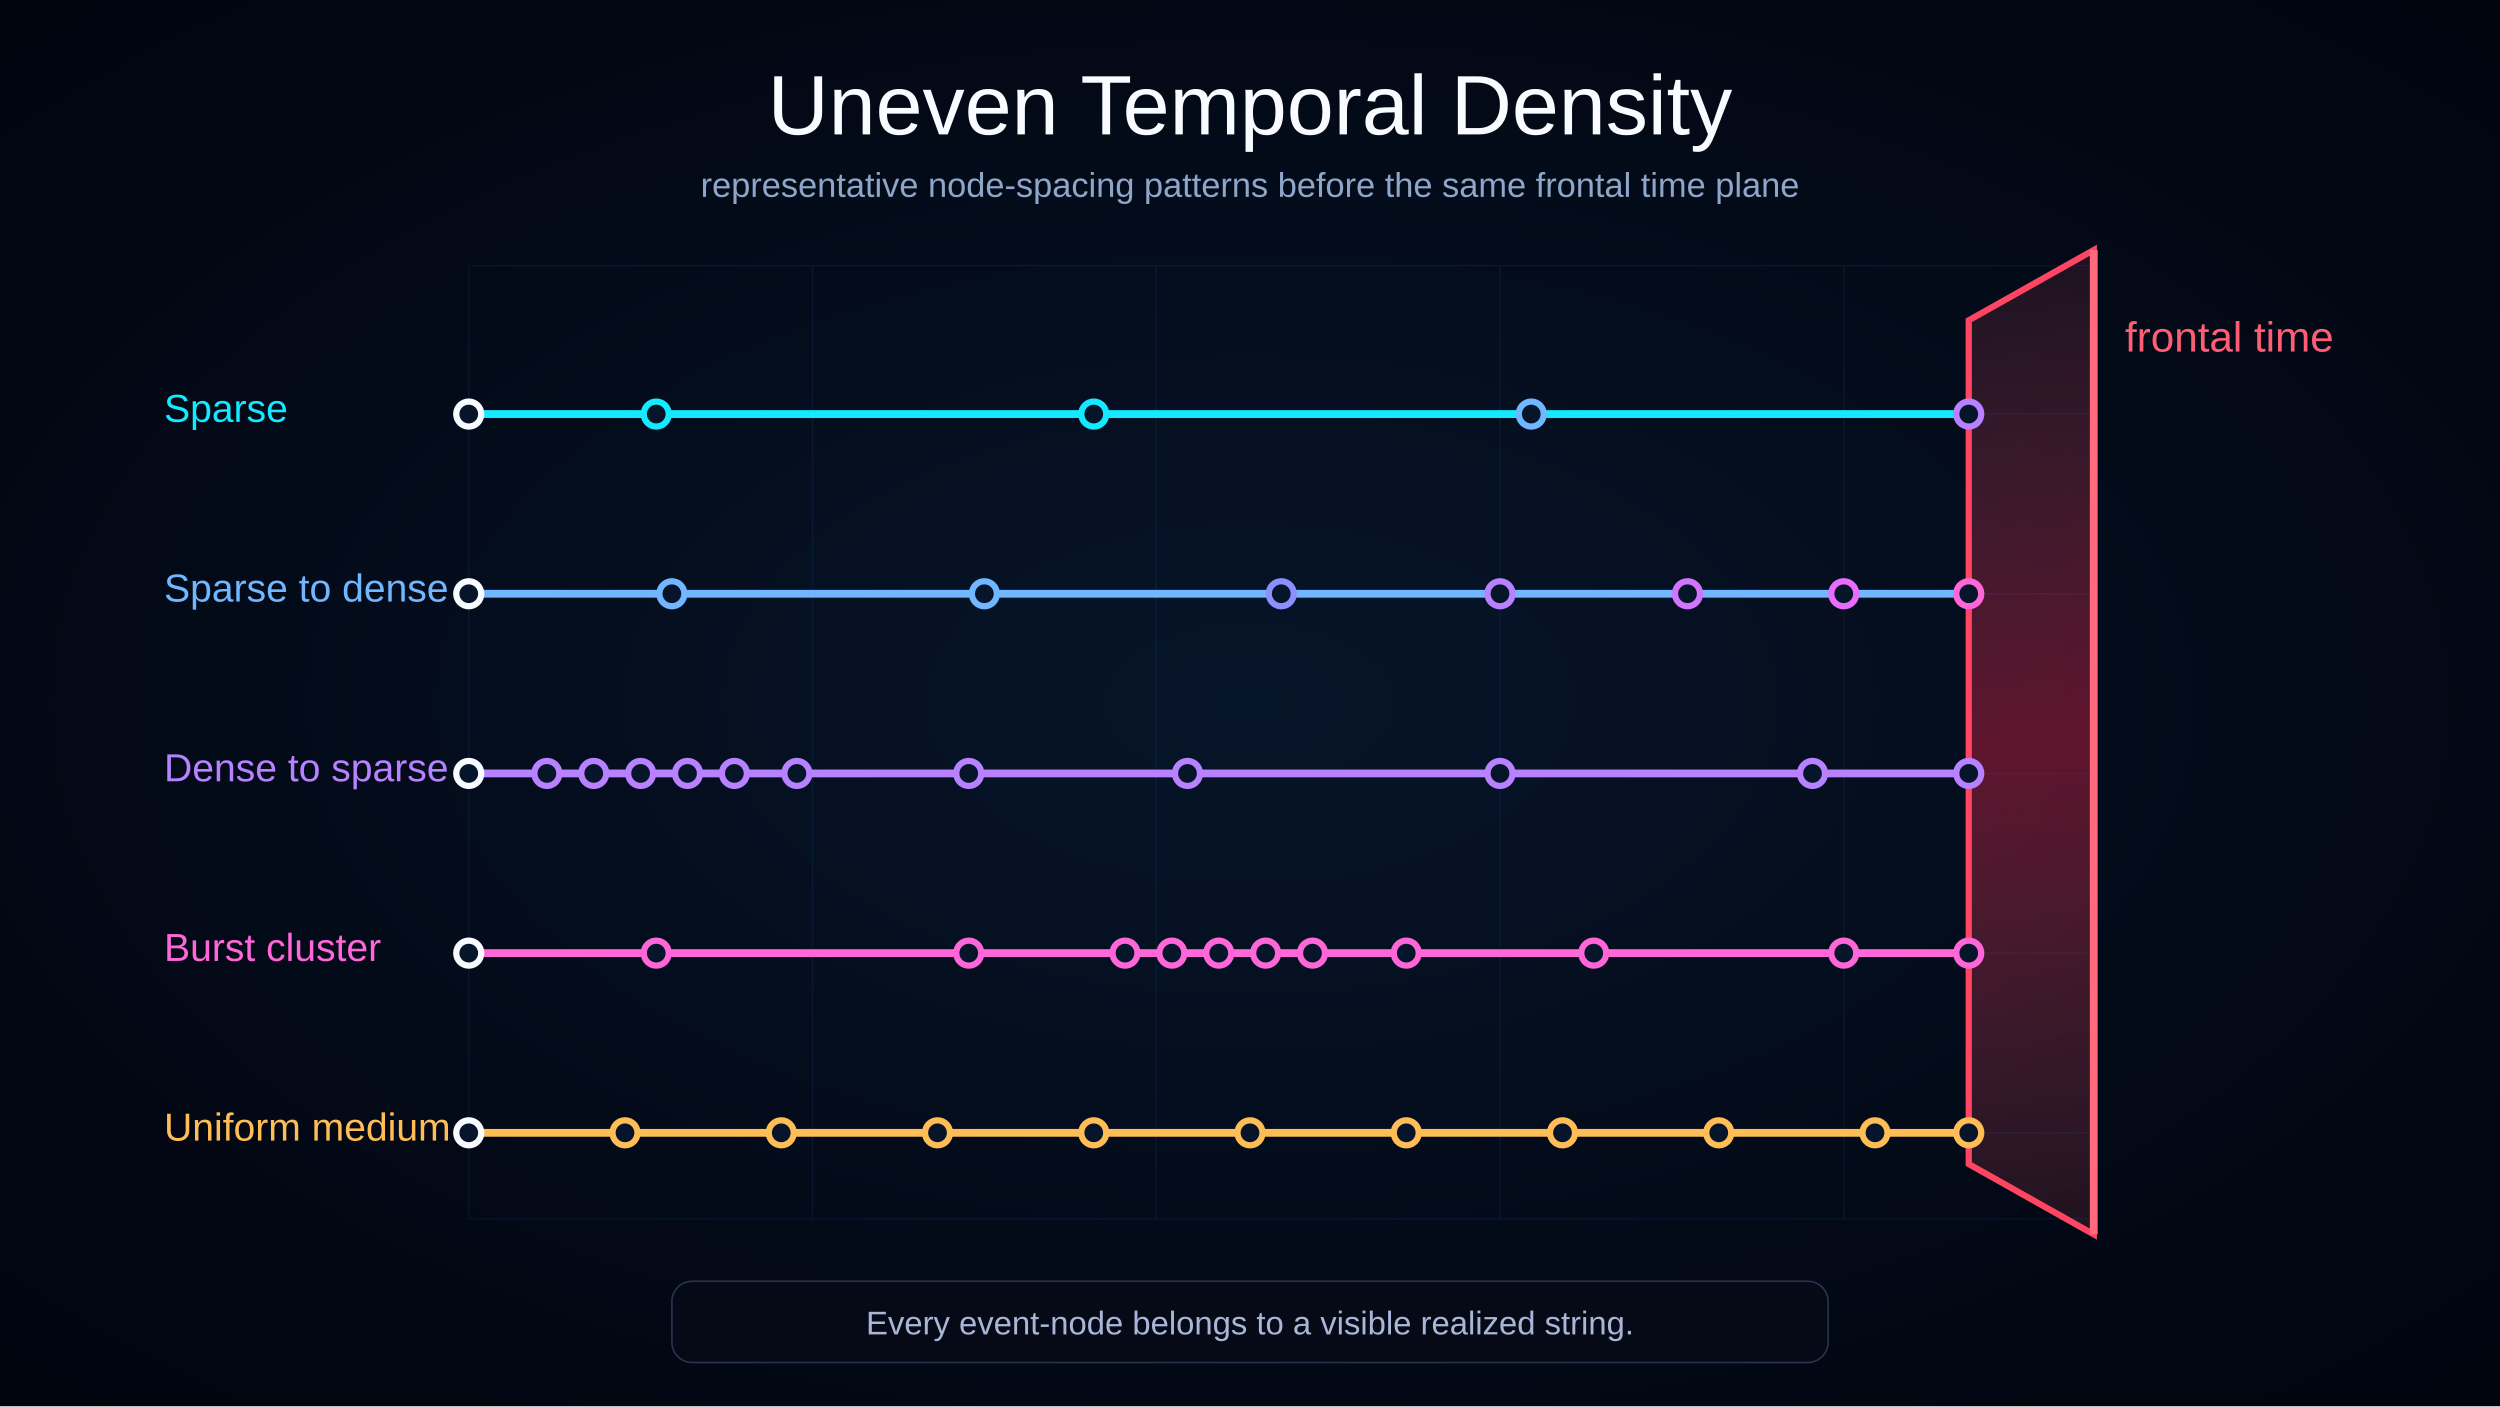
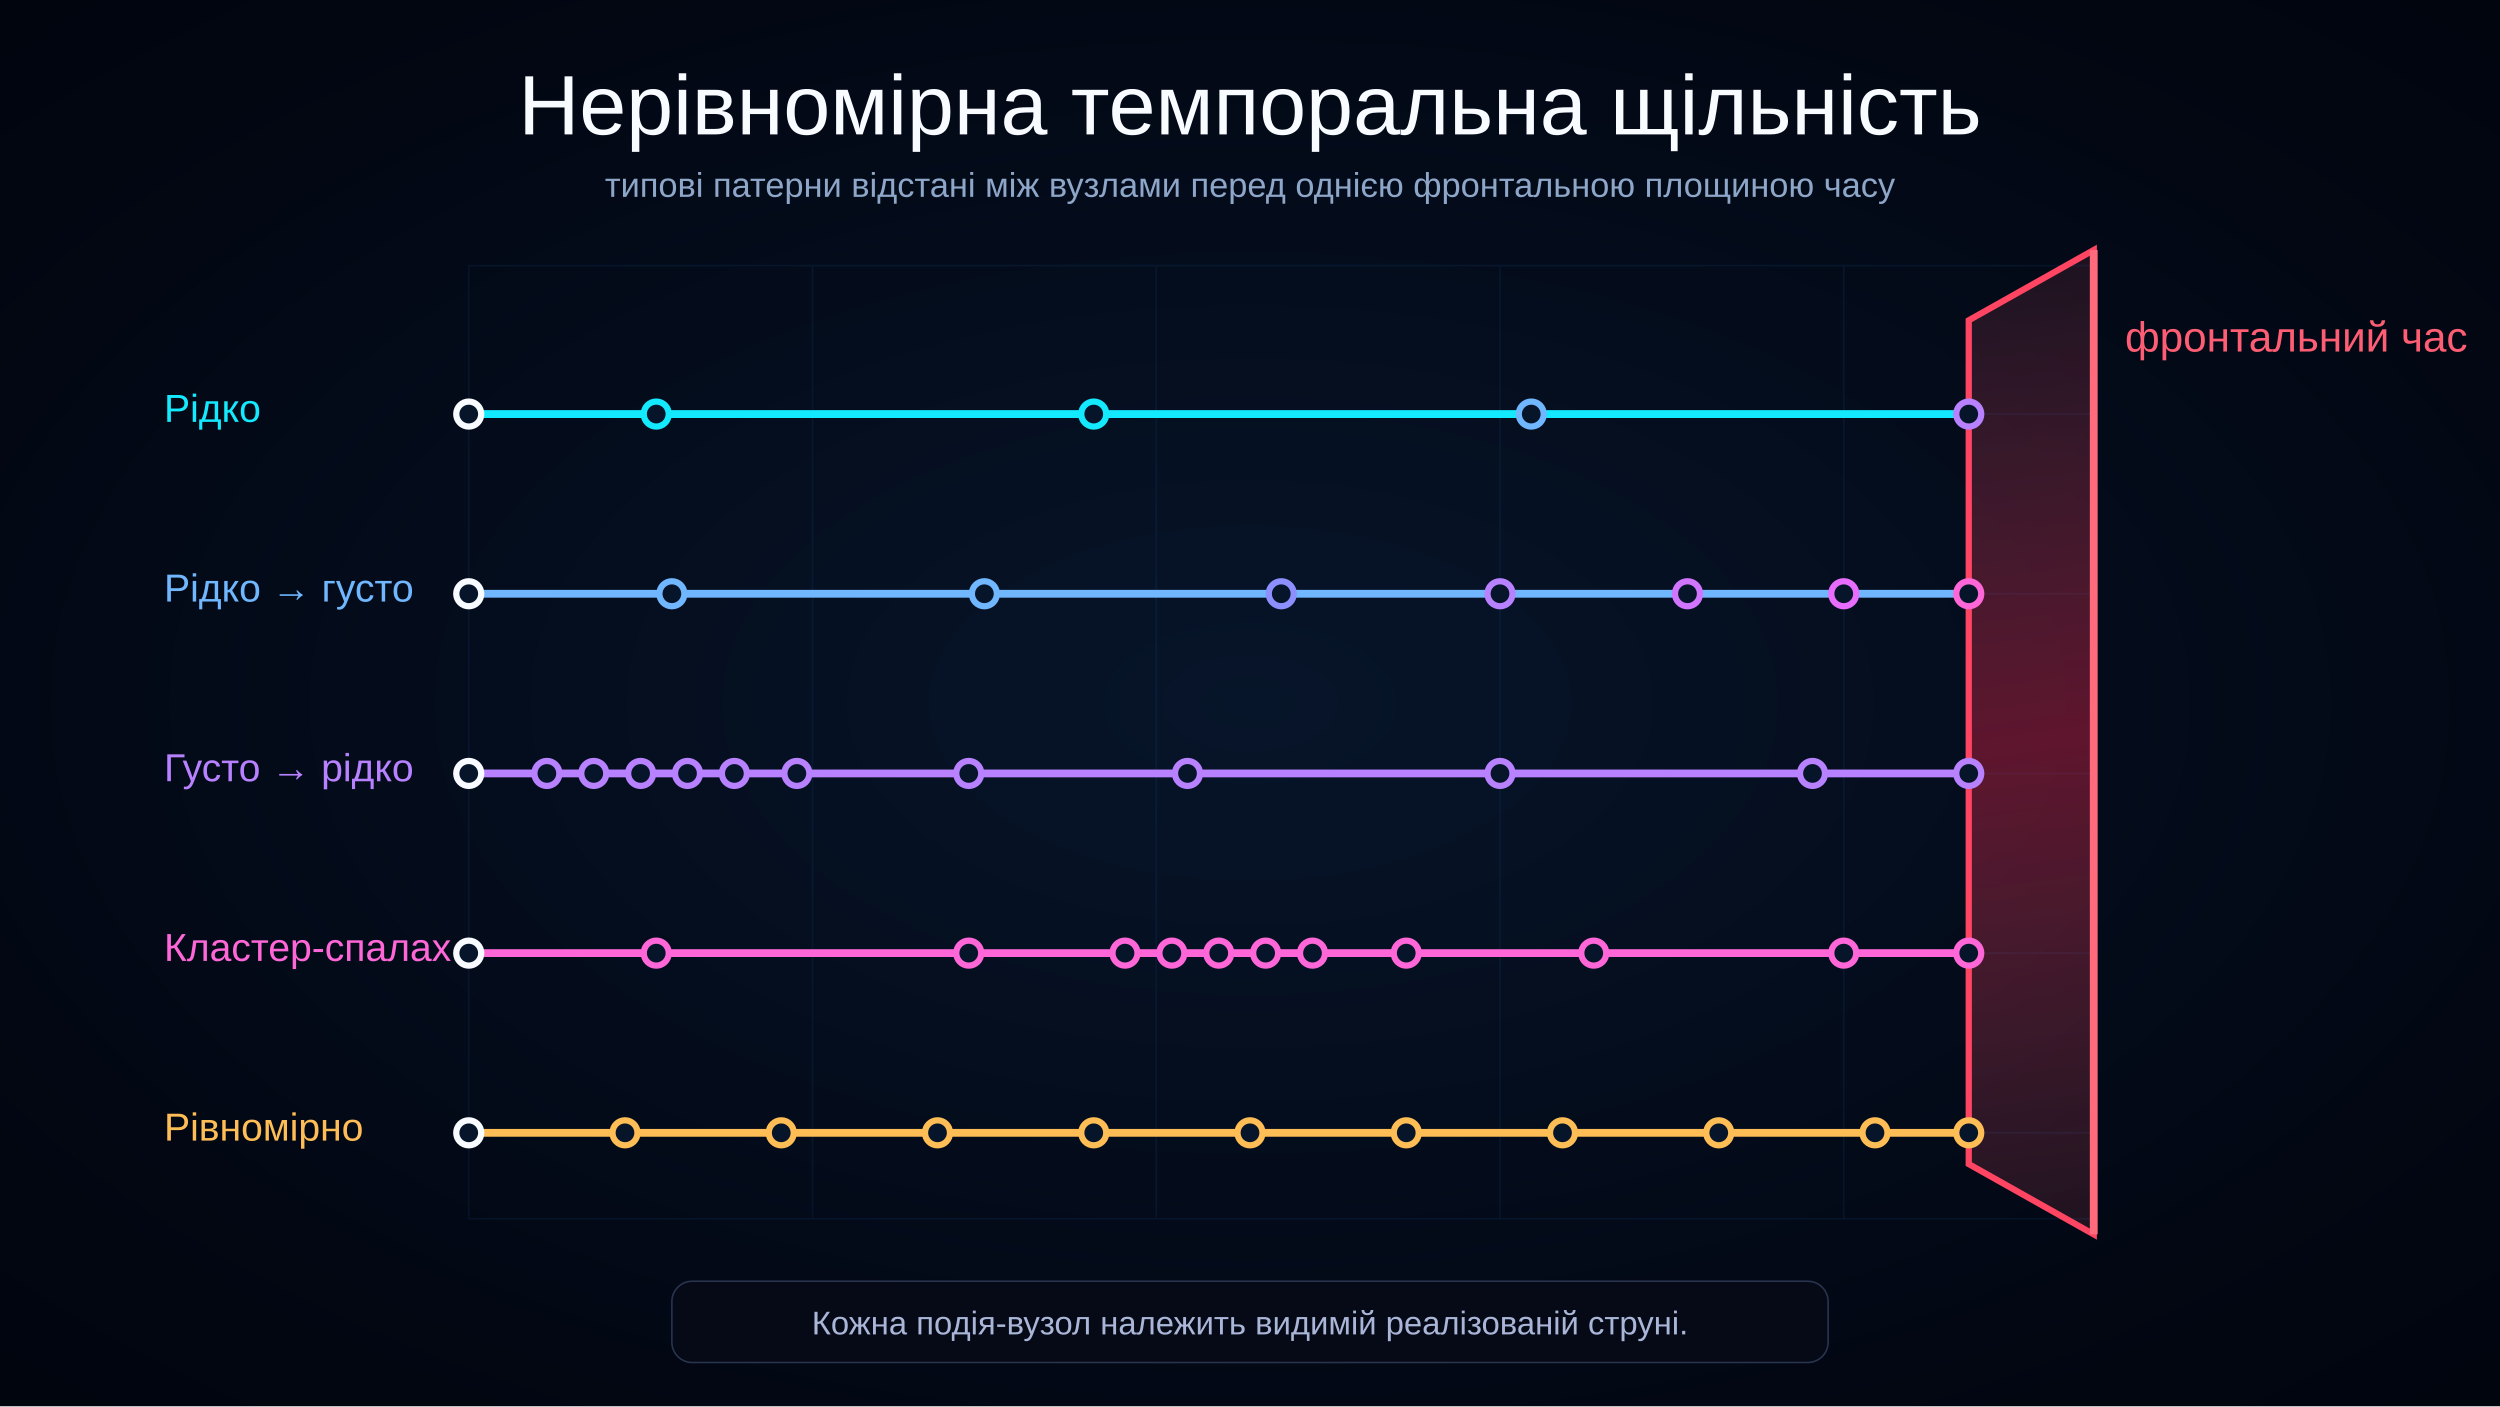
<svg xmlns="http://www.w3.org/2000/svg" viewBox="0 0 1600 900" role="img" aria-labelledby="title desc">
  <defs>
    <radialGradient id="bg" cx="50%" cy="50%" r="82%">
      <stop offset="0" stop-color="#07152a" />
      <stop offset="0.65" stop-color="#020713" />
      <stop offset="1" stop-color="#00030a" />
    </radialGradient>
    <linearGradient id="plane" x1="1260" y1="170" x2="1340" y2="780" gradientUnits="userSpaceOnUse">
      <stop offset="0" stop-color="#ff6076" stop-opacity="0.10" />
      <stop offset="0.5" stop-color="#ff244b" stop-opacity="0.36" />
      <stop offset="1" stop-color="#ff6076" stop-opacity="0.12" />
    </linearGradient>
  </defs>
  <rect width="1600" height="900" fill="url(#bg)" />
-   <text x="800" y="86" fill="#f8fbff" font-family="Segoe UI, Arial, sans-serif" font-size="54" text-anchor="middle">Uneven Temporal Density</text>
-   <text x="800" y="126" fill="#8ea6c8" font-family="Segoe UI, Arial, sans-serif" font-size="22" text-anchor="middle">representative node-spacing patterns before the same frontal time plane</text>
+   <text x="800" y="86" fill="#f8fbff" font-family="Segoe UI, Arial, sans-serif" font-size="54" text-anchor="middle">Нерівномірна темпоральна щільність</text>
+   <text x="800" y="126" fill="#8ea6c8" font-family="Segoe UI, Arial, sans-serif" font-size="22" text-anchor="middle">типові патерни відстані між вузлами перед однією фронтальною площиною часу</text>
  <g opacity="0.12" stroke="#1a63bd" fill="none">
    <path d="M300 170 H1340 V780 H300 Z" />
    <path d="M300 265 H1340" />
    <path d="M300 380 H1340" />
    <path d="M300 495 H1340" />
    <path d="M300 610 H1340" />
    <path d="M300 725 H1340" />
    <path d="M520 170 V780" />
    <path d="M740 170 V780" />
    <path d="M960 170 V780" />
    <path d="M1180 170 V780" />
  </g>
  <polygon points="1260,205 1340,160 1340,790 1260,745" fill="url(#plane)" stroke="#ff4562" stroke-width="4" />
  <line x1="1340" y1="160" x2="1340" y2="790" stroke="#ff6b7d" stroke-width="5" />
-   <text x="1360" y="225" fill="#ff5d73" font-family="Segoe UI, Arial, sans-serif" font-size="27">frontal time</text>
+   <text x="1360" y="225" fill="#ff5d73" font-family="Segoe UI, Arial, sans-serif" font-size="27">фронтальний час</text>
  <g font-family="Segoe UI, Arial, sans-serif">
-     <text x="105" y="270" fill="#14eaff" font-size="25">Sparse</text>
-     <text x="105" y="385" fill="#70b7ff" font-size="25">Sparse to dense</text>
-     <text x="105" y="500" fill="#b781ff" font-size="25">Dense to sparse</text>
-     <text x="105" y="615" fill="#ff67d8" font-size="25">Burst cluster</text>
-     <text x="105" y="730" fill="#ffbd56" font-size="25">Uniform medium</text>
+     <text x="105" y="270" fill="#14eaff" font-size="25">Рідко</text>
+     <text x="105" y="385" fill="#70b7ff" font-size="25">Рідко → густо</text>
+     <text x="105" y="500" fill="#b781ff" font-size="25">Густо → рідко</text>
+     <text x="105" y="615" fill="#ff67d8" font-size="25">Кластер-спалах</text>
+     <text x="105" y="730" fill="#ffbd56" font-size="25">Рівномірно</text>
  </g>
  <g fill="none" stroke-linecap="round" stroke-width="5">
    <path d="M300 265 H1260" stroke="#14eaff" />
    <path d="M300 380 H1260" stroke="#70b7ff" />
    <path d="M300 495 H1260" stroke="#b781ff" />
    <path d="M300 610 H1260" stroke="#ff67d8" />
    <path d="M300 725 H1260" stroke="#ffbd56" />
  </g>
  <g fill="#07152a" stroke-width="4">
    <circle cx="300" cy="265" r="8" stroke="#f8fbff" />
    <circle cx="420" cy="265" r="8" stroke="#14eaff" />
    <circle cx="700" cy="265" r="8" stroke="#14eaff" />
    <circle cx="980" cy="265" r="8" stroke="#70b7ff" />
    <circle cx="1260" cy="265" r="8" stroke="#b781ff" />
    <circle cx="300" cy="380" r="8" stroke="#f8fbff" />
    <circle cx="430" cy="380" r="8" stroke="#70b7ff" />
    <circle cx="630" cy="380" r="8" stroke="#70b7ff" />
    <circle cx="820" cy="380" r="8" stroke="#8d8fff" />
    <circle cx="960" cy="380" r="8" stroke="#b781ff" />
    <circle cx="1080" cy="380" r="8" stroke="#d175ff" />
    <circle cx="1180" cy="380" r="8" stroke="#e86dff" />
    <circle cx="1260" cy="380" r="8" stroke="#ff67d8" />
    <circle cx="300" cy="495" r="8" stroke="#f8fbff" />
    <circle cx="350" cy="495" r="8" stroke="#b781ff" />
    <circle cx="380" cy="495" r="8" stroke="#b781ff" />
    <circle cx="410" cy="495" r="8" stroke="#b781ff" />
    <circle cx="440" cy="495" r="8" stroke="#b781ff" />
    <circle cx="470" cy="495" r="8" stroke="#b781ff" />
    <circle cx="510" cy="495" r="8" stroke="#b781ff" />
    <circle cx="620" cy="495" r="8" stroke="#b781ff" />
    <circle cx="760" cy="495" r="8" stroke="#b781ff" />
    <circle cx="960" cy="495" r="8" stroke="#b781ff" />
    <circle cx="1160" cy="495" r="8" stroke="#b781ff" />
    <circle cx="1260" cy="495" r="8" stroke="#b781ff" />
    <circle cx="300" cy="610" r="8" stroke="#f8fbff" />
    <circle cx="420" cy="610" r="8" stroke="#ff67d8" />
    <circle cx="620" cy="610" r="8" stroke="#ff67d8" />
    <circle cx="720" cy="610" r="8" stroke="#ff67d8" />
    <circle cx="750" cy="610" r="8" stroke="#ff67d8" />
    <circle cx="780" cy="610" r="8" stroke="#ff67d8" />
    <circle cx="810" cy="610" r="8" stroke="#ff67d8" />
    <circle cx="840" cy="610" r="8" stroke="#ff67d8" />
    <circle cx="900" cy="610" r="8" stroke="#ff67d8" />
    <circle cx="1020" cy="610" r="8" stroke="#ff67d8" />
    <circle cx="1180" cy="610" r="8" stroke="#ff67d8" />
    <circle cx="1260" cy="610" r="8" stroke="#ff67d8" />
    <circle cx="300" cy="725" r="8" stroke="#f8fbff" />
    <circle cx="400" cy="725" r="8" stroke="#ffbd56" />
    <circle cx="500" cy="725" r="8" stroke="#ffbd56" />
    <circle cx="600" cy="725" r="8" stroke="#ffbd56" />
    <circle cx="700" cy="725" r="8" stroke="#ffbd56" />
    <circle cx="800" cy="725" r="8" stroke="#ffbd56" />
    <circle cx="900" cy="725" r="8" stroke="#ffbd56" />
    <circle cx="1000" cy="725" r="8" stroke="#ffbd56" />
    <circle cx="1100" cy="725" r="8" stroke="#ffbd56" />
    <circle cx="1200" cy="725" r="8" stroke="#ffbd56" />
    <circle cx="1260" cy="725" r="8" stroke="#ffbd56" />
  </g>
  <rect x="430" y="820" width="740" height="52" rx="13" fill="#050a16" stroke="#29354f" />
-   <text x="800" y="854" fill="#aab6d8" font-family="Segoe UI, Arial, sans-serif" font-size="21" text-anchor="middle">Every event-node belongs to a visible realized string.</text>
+   <text x="800" y="854" fill="#aab6d8" font-family="Segoe UI, Arial, sans-serif" font-size="21" text-anchor="middle">Кожна подія-вузол належить видимій реалізованій струні.</text>
</svg>
